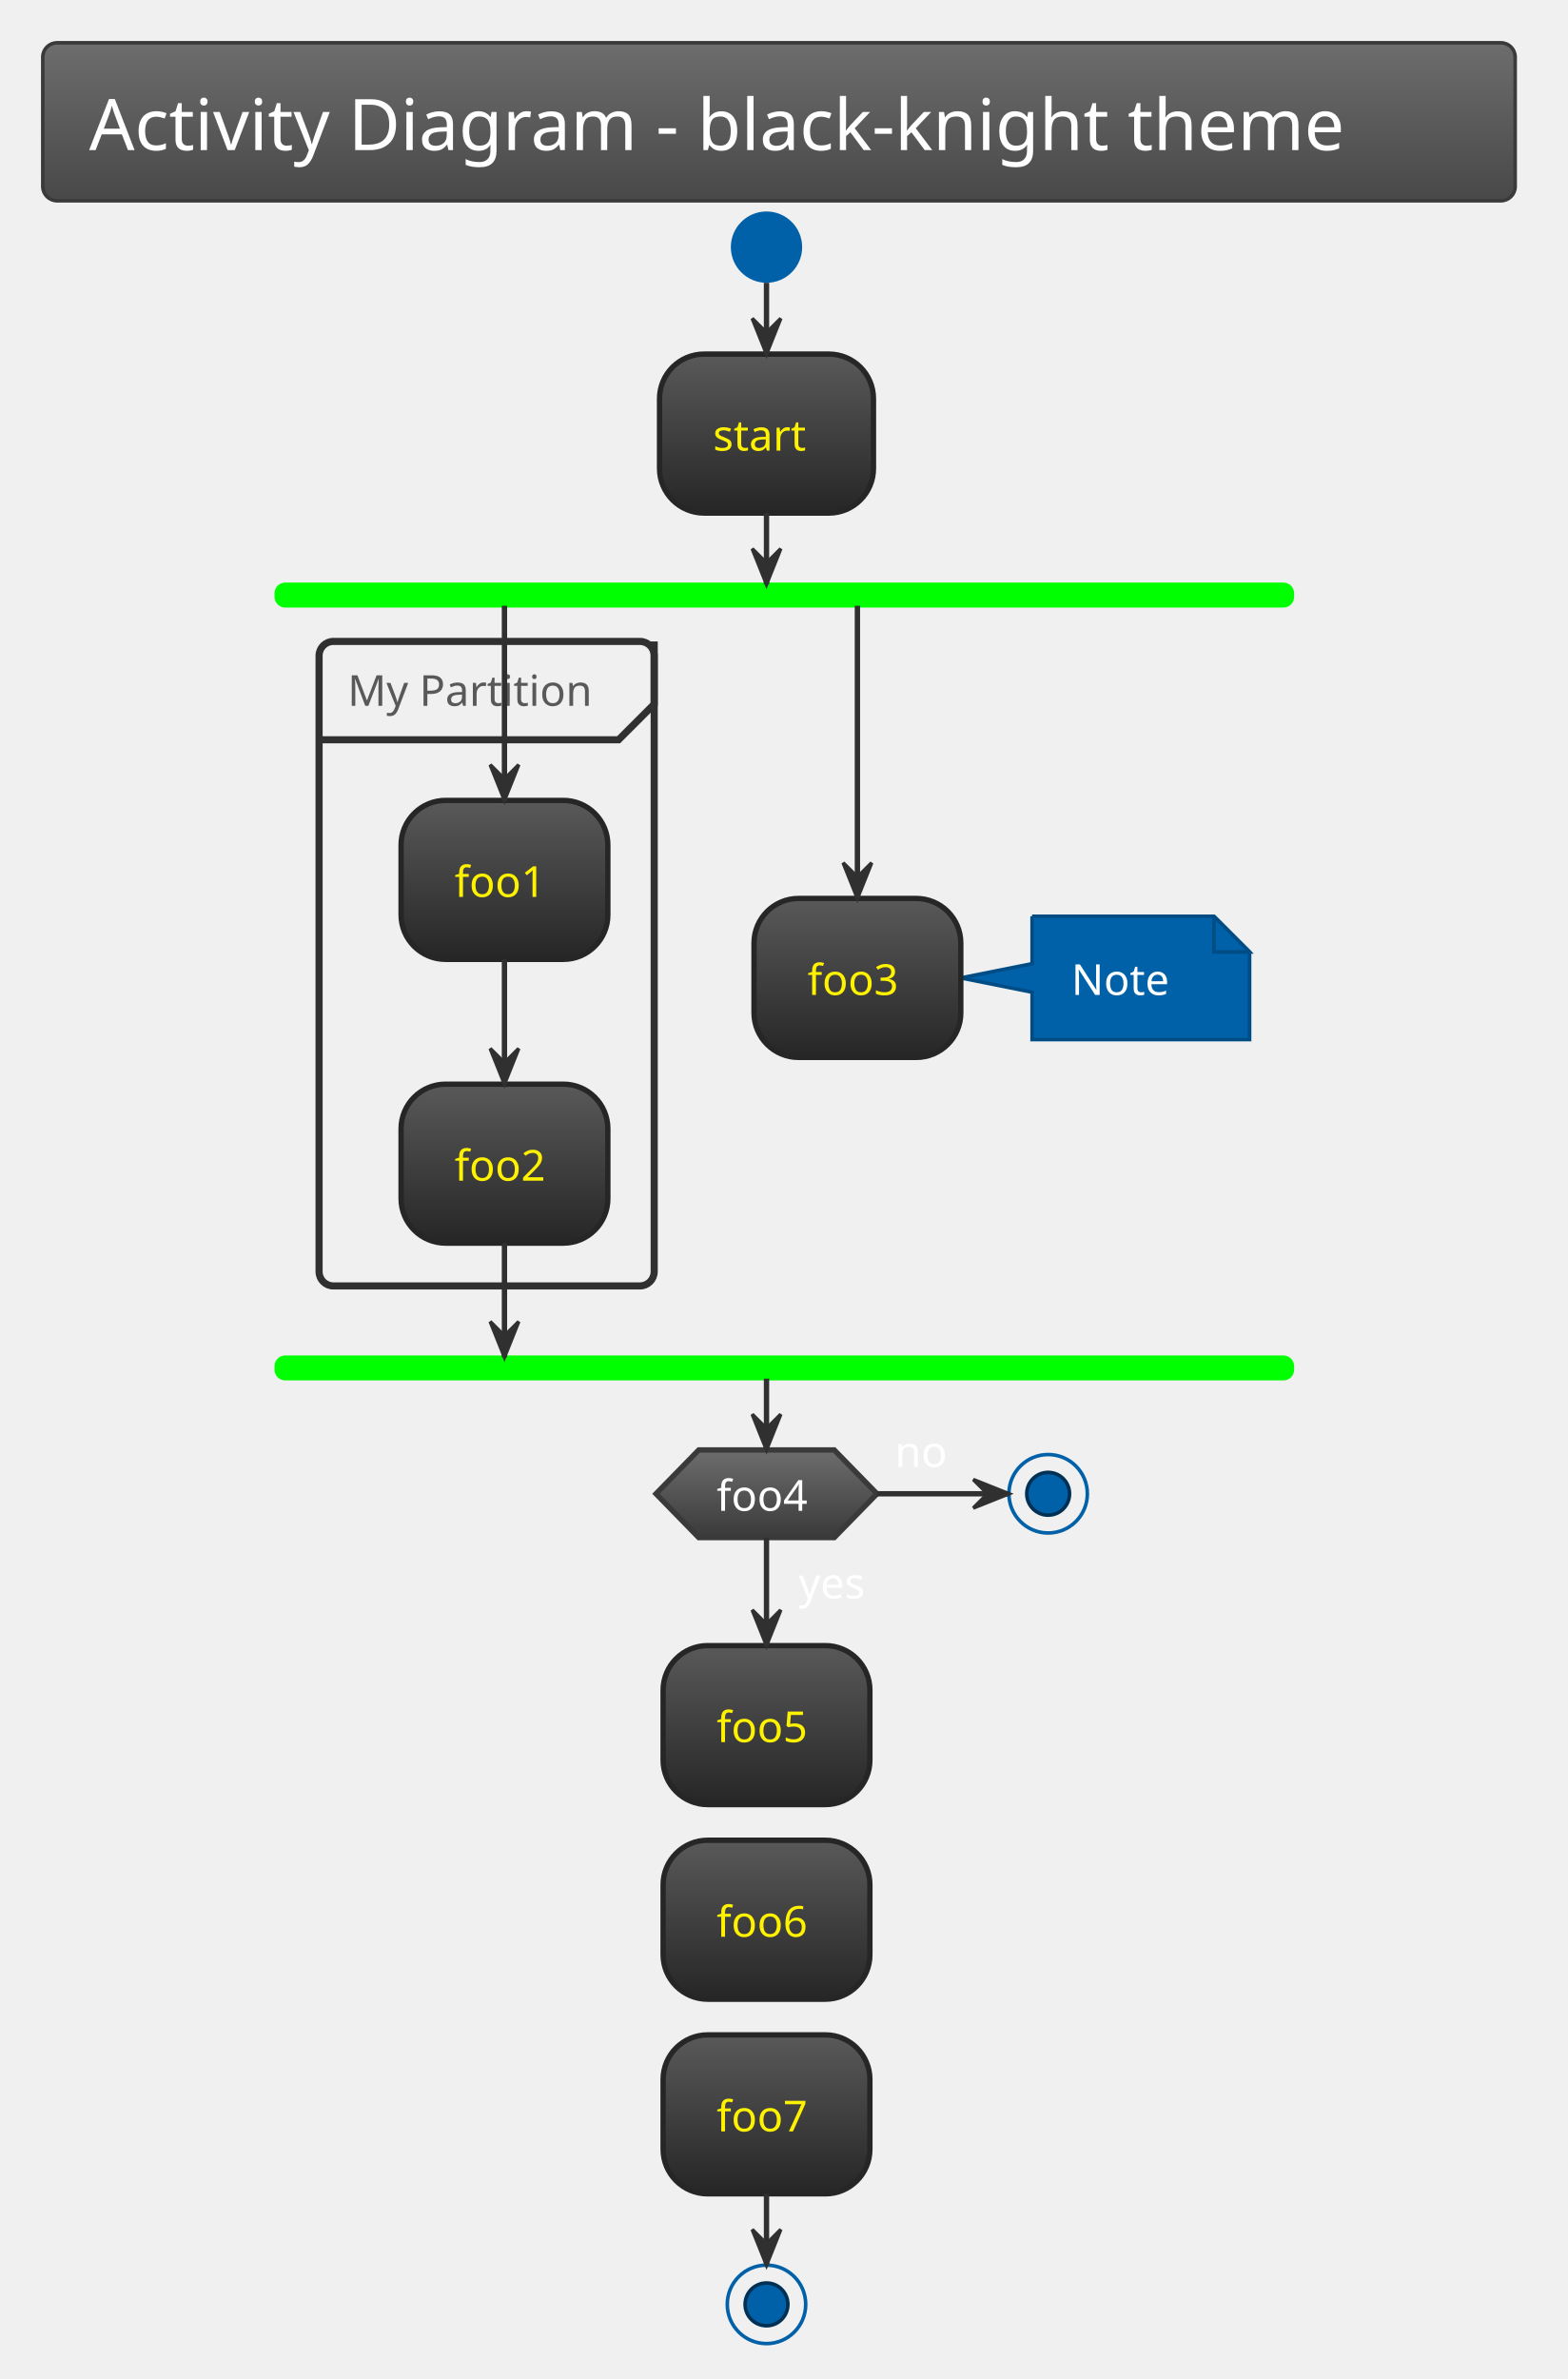
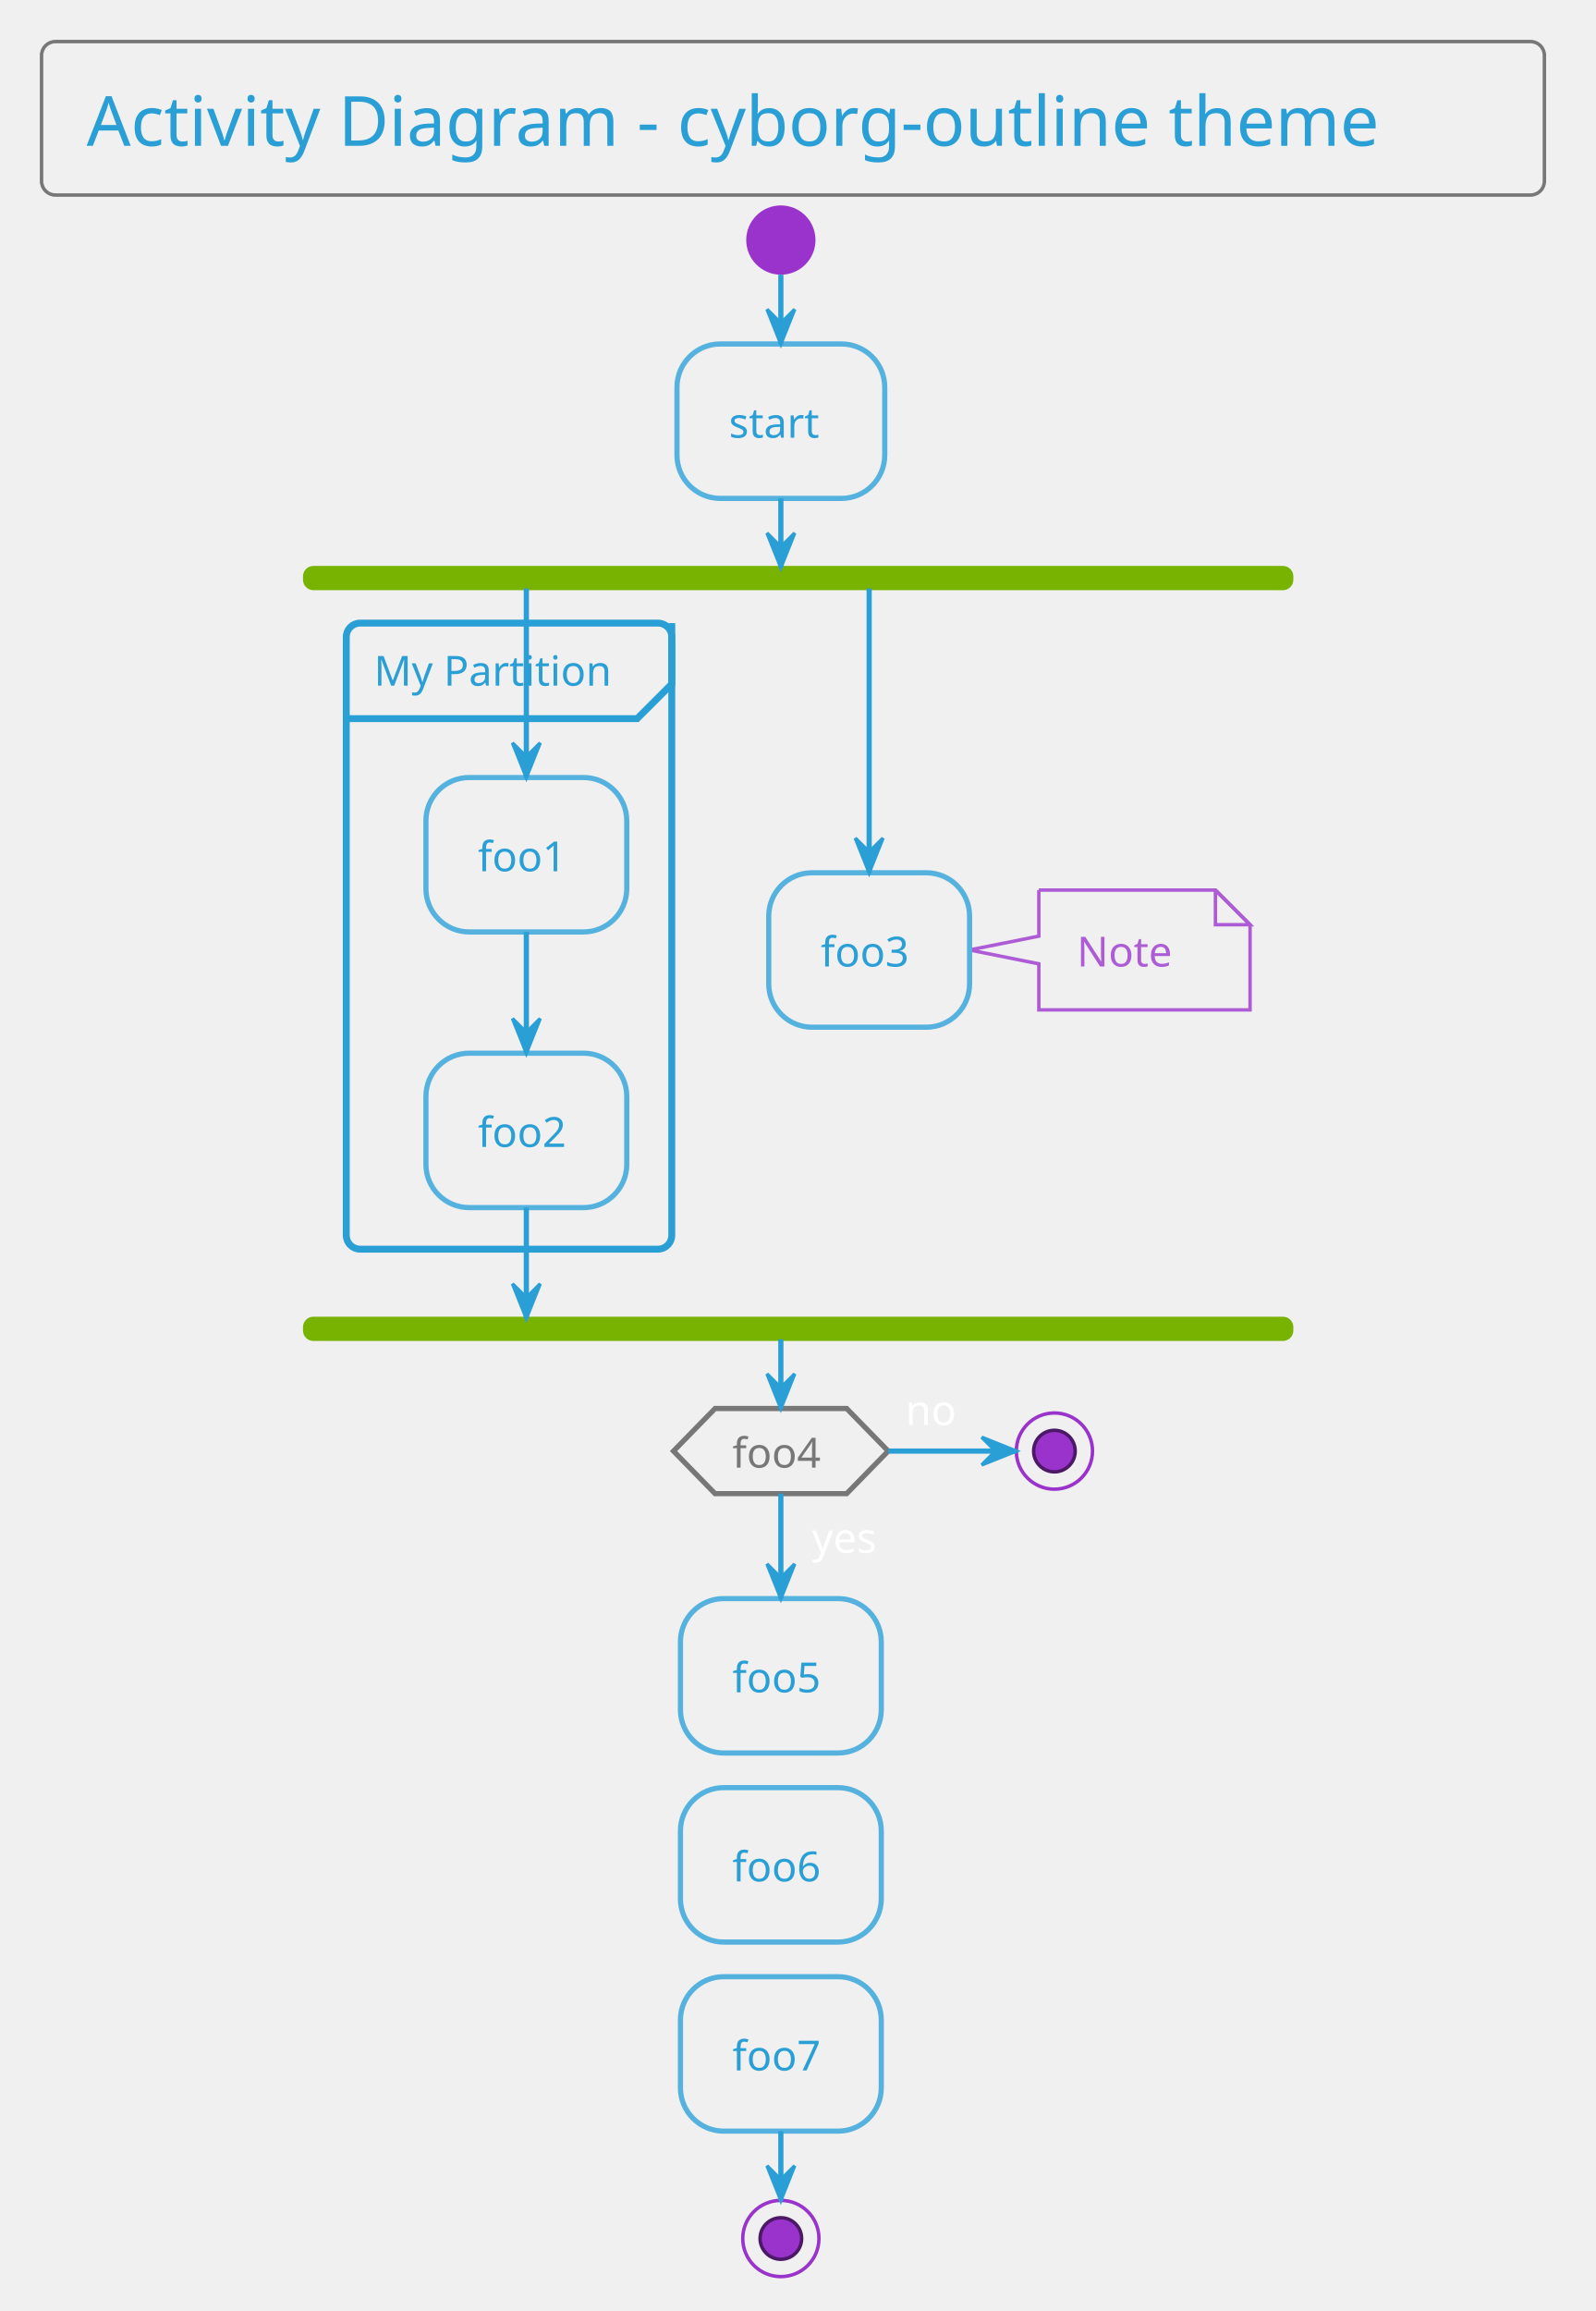
- <svg xmlns="http://www.w3.org/2000/svg" contentScriptType="application/ecmascript" contentStyleType="text/css" height="695.833px" preserveAspectRatio="none" style="width:458px;height:695px;background:#00000000;" version="1.1" viewBox="0 0 458 695" width="458.333px" zoomAndPan="magnify">
-   <defs>
-     <linearGradient id="g18raiu7ue2bss0" x1="50%" x2="50%" y1="0%" y2="100%">
-       <stop offset="0%" stop-color="#6D6D6D" />
-       <stop offset="100%" stop-color="#484848" />
-     </linearGradient>
-     <linearGradient id="g18raiu7ue2bss1" x1="50%" x2="50%" y1="0%" y2="100%">
-       <stop offset="0%" stop-color="#595959" />
-       <stop offset="100%" stop-color="#262626" />
-     </linearGradient>
-     <linearGradient id="g18raiu7ue2bss2" x1="50%" x2="50%" y1="0%" y2="100%">
-       <stop offset="0%" stop-color="#6D6D6D" />
-       <stop offset="100%" stop-color="#3A3A3A" />
-     </linearGradient>
-   </defs>
+ <svg xmlns="http://www.w3.org/2000/svg" contentScriptType="application/ecmascript" contentStyleType="text/css" height="695.833px" preserveAspectRatio="none" style="width:480px;height:695px;background:#00000000;" version="1.1" viewBox="0 0 480 695" width="480.208px" zoomAndPan="magnify">
+   <defs />
  <g>
-     <rect fill="url(#g18raiu7ue2bss0)" height="46.153" rx="4.167" ry="4.167" style="stroke:#3A3A3A;stroke-width:1.042;" width="430.208" x="12.5" y="12.5" />
-     <text fill="#FEFEFE" font-family="Verdana" font-size="20.833" lengthAdjust="spacing" textLength="403.125" x="26.042" y="43.862">Activity Diagram - black-knight theme</text>
-     <ellipse cx="223.958" cy="72.194" fill="#0060A8" rx="10.417" ry="10.417" style="stroke:none;stroke-width:1.042;" />
-     <rect fill="url(#g18raiu7ue2bss1)" height="46.442" rx="13.021" ry="13.021" style="stroke:#262626;stroke-width:1.562;" width="62.5" x="192.708" y="103.444" />
-     <text fill="#FFF200" font-family="Verdana" font-size="12.5" lengthAdjust="spacing" textLength="31.25" x="208.333" y="131.637">start</text>
-     <rect fill="#00FF00" height="6.25" rx="2.604" ry="2.604" style="stroke:#00FF00;stroke-width:1.042;" width="296.875" x="80.729" y="170.719" />
-     <rect height="188.283" rx="4.167" ry="4.167" style="stroke:#303030;stroke-width:2.083;fill:none;" width="97.917" x="93.229" y="187.386" />
-     <path d="M191.146,187.386 L191.146,205.703 L180.729,216.119 L93.229,216.119 " fill="none" style="stroke:#303030;stroke-width:2.083;" />
-     <text fill="#595959" font-family="Verdana" font-size="12.5" lengthAdjust="spacing" textLength="77.083" x="101.562" y="206.203">My Partition</text>
-     <rect fill="url(#g18raiu7ue2bss1)" height="46.442" rx="13.021" ry="13.021" style="stroke:#262626;stroke-width:1.562;" width="60.417" x="117.188" y="233.828" />
-     <text fill="#FFF200" font-family="Verdana" font-size="12.5" lengthAdjust="spacing" textLength="29.167" x="132.812" y="262.02">foo1</text>
-     <rect fill="url(#g18raiu7ue2bss1)" height="46.442" rx="13.021" ry="13.021" style="stroke:#262626;stroke-width:1.562;" width="60.417" x="117.188" y="316.728" />
-     <text fill="#FFF200" font-family="Verdana" font-size="12.5" lengthAdjust="spacing" textLength="29.167" x="132.812" y="344.92">foo2</text>
-     <path d="M301.562,267.682 L301.562,281.528 L280.729,285.694 L301.562,289.861 L301.562,303.707 A0,0 0 0 0 301.562,303.707 L365.104,303.707 A0,0 0 0 0 365.104,303.707 L365.104,278.099 L354.688,267.682 L301.562,267.682 A0,0 0 0 0 301.562,267.682 " fill="#0060A8" style="stroke:#004D86;stroke-width:1.042;" />
-     <path d="M354.688,267.682 L354.688,278.099 L365.104,278.099 L354.688,267.682 " fill="#0060A8" style="stroke:#004D86;stroke-width:1.042;" />
-     <text fill="#FFFFFF" font-family="Verdana" font-size="12.5" lengthAdjust="spacing" textLength="31.25" x="313.021" y="290.666">Note</text>
-     <rect fill="url(#g18raiu7ue2bss1)" height="46.442" rx="13.021" ry="13.021" style="stroke:#262626;stroke-width:1.562;" width="60.417" x="220.312" y="262.474" />
-     <text fill="#FFF200" font-family="Verdana" font-size="12.5" lengthAdjust="spacing" textLength="29.167" x="235.938" y="290.666">foo3</text>
-     <rect fill="#00FF00" height="6.25" rx="2.604" ry="2.604" style="stroke:#00FF00;stroke-width:1.042;" width="296.875" x="80.729" y="396.503" />
-     <rect fill="url(#g18raiu7ue2bss1)" height="46.442" rx="13.021" ry="13.021" style="stroke:#262626;stroke-width:1.562;" width="60.417" x="193.75" y="480.748" />
-     <text fill="#FFF200" font-family="Verdana" font-size="12.5" lengthAdjust="spacing" textLength="29.167" x="209.375" y="508.941">foo5</text>
-     <polygon fill="url(#g18raiu7ue2bss2)" points="204.167,423.586,243.75,423.586,256.25,436.39,243.75,449.194,204.167,449.194,191.667,436.39,204.167,423.586" style="stroke:#3A3A3A;stroke-width:1.562;" />
-     <text fill="#FFFFFF" font-family="Verdana" font-size="12.5" lengthAdjust="spacing" textLength="22.917" x="233.333" y="466.97">yes</text>
-     <text fill="#FEFEFE" font-family="Verdana" font-size="12.5" lengthAdjust="spacing" textLength="29.167" x="209.375" y="441.361">foo4</text>
-     <text fill="#FFFFFF" font-family="Verdana" font-size="12.5" lengthAdjust="spacing" textLength="16.667" x="261.458" y="428.557">no</text>
-     <ellipse cx="306.25" cy="436.39" rx="11.458" ry="11.458" style="stroke:#0060A8;stroke-width:1.042;fill:none;" />
-     <ellipse cx="306.25" cy="436.39" fill="#0060A8" rx="6.25" ry="6.25" style="stroke:#003054;stroke-width:1.042;" />
-     <rect fill="url(#g18raiu7ue2bss1)" height="46.442" rx="13.021" ry="13.021" style="stroke:#262626;stroke-width:1.562;" width="60.417" x="193.75" y="537.607" />
-     <text fill="#FFF200" font-family="Verdana" font-size="12.5" lengthAdjust="spacing" textLength="29.167" x="209.375" y="565.799">foo6</text>
-     <rect fill="url(#g18raiu7ue2bss1)" height="46.442" rx="13.021" ry="13.021" style="stroke:#262626;stroke-width:1.562;" width="60.417" x="193.75" y="594.465" />
-     <text fill="#FFF200" font-family="Verdana" font-size="12.5" lengthAdjust="spacing" textLength="29.167" x="209.375" y="622.657">foo7</text>
-     <ellipse cx="223.958" cy="673.198" rx="11.458" ry="11.458" style="stroke:#0060A8;stroke-width:1.042;fill:none;" />
-     <ellipse cx="223.958" cy="673.198" fill="#0060A8" rx="6.25" ry="6.25" style="stroke:#003054;stroke-width:1.042;" />
-     <line style="stroke:#303030;stroke-width:1.562;" x1="223.958" x2="223.958" y1="82.611" y2="103.444" />
-     <polygon fill="#303030" points="219.792,93.028,223.958,103.444,228.125,93.028,223.958,97.194" style="stroke:#303030;stroke-width:1.042;" />
-     <line style="stroke:#303030;stroke-width:1.562;" x1="147.396" x2="147.396" y1="280.269" y2="316.728" />
-     <polygon fill="#303030" points="143.229,306.311,147.396,316.728,151.562,306.311,147.396,310.478" style="stroke:#303030;stroke-width:1.042;" />
-     <line style="stroke:#303030;stroke-width:1.562;" x1="147.396" x2="147.396" y1="176.969" y2="233.828" />
-     <polygon fill="#303030" points="143.229,223.411,147.396,233.828,151.562,223.411,147.396,227.578" style="stroke:#303030;stroke-width:1.042;" />
-     <line style="stroke:#303030;stroke-width:1.562;" x1="250.521" x2="250.521" y1="176.969" y2="262.474" />
-     <polygon fill="#303030" points="246.354,252.057,250.521,262.474,254.688,252.057,250.521,256.224" style="stroke:#303030;stroke-width:1.042;" />
-     <line style="stroke:#303030;stroke-width:1.562;" x1="147.396" x2="147.396" y1="363.169" y2="396.503" />
-     <polygon fill="#303030" points="143.229,386.086,147.396,396.503,151.562,386.086,147.396,390.253" style="stroke:#303030;stroke-width:1.042;" />
-     <line style="stroke:#303030;stroke-width:1.562;" x1="223.958" x2="223.958" y1="149.886" y2="170.719" />
-     <polygon fill="#303030" points="219.792,160.303,223.958,170.719,228.125,160.303,223.958,164.469" style="stroke:#303030;stroke-width:1.042;" />
-     <line style="stroke:#303030;stroke-width:1.562;" x1="223.958" x2="223.958" y1="449.194" y2="480.748" />
-     <polygon fill="#303030" points="219.792,470.332,223.958,480.748,228.125,470.332,223.958,474.498" style="stroke:#303030;stroke-width:1.042;" />
-     <line style="stroke:#303030;stroke-width:1.562;" x1="256.25" x2="294.792" y1="436.39" y2="436.39" />
-     <polygon fill="#303030" points="284.375,432.224,294.792,436.39,284.375,440.557,288.542,436.39" style="stroke:#303030;stroke-width:1.042;" />
-     <line style="stroke:#303030;stroke-width:1.562;" x1="223.958" x2="223.958" y1="402.753" y2="423.586" />
-     <polygon fill="#303030" points="219.792,413.169,223.958,423.586,228.125,413.169,223.958,417.336" style="stroke:#303030;stroke-width:1.042;" />
-     <line style="stroke:#303030;stroke-width:1.562;" x1="223.958" x2="223.958" y1="640.907" y2="661.74" />
-     <polygon fill="#303030" points="219.792,651.323,223.958,661.74,228.125,651.323,223.958,655.49" style="stroke:#303030;stroke-width:1.042;" />
+     <rect height="46.153" rx="4.167" ry="4.167" style="stroke:#777777;stroke-width:1.042;fill:none;" width="452.083" x="12.5" y="12.5" />
+     <text fill="#2A9FD6" font-family="Verdana" font-size="20.833" lengthAdjust="spacing" textLength="425" x="26.042" y="43.862">Activity Diagram - cyborg-outline theme</text>
+     <ellipse cx="234.896" cy="72.194" fill="#9933CC" rx="10.417" ry="10.417" style="stroke:none;stroke-width:1.042;" />
+     <rect height="46.442" rx="13.021" ry="13.021" style="stroke:#55B2DE;stroke-width:1.562;fill:none;" width="62.5" x="203.646" y="103.444" />
+     <text fill="#2A9FD6" font-family="Verdana" font-size="12.5" lengthAdjust="spacing" textLength="31.25" x="219.271" y="131.637">start</text>
+     <rect fill="#77B300" height="6.25" rx="2.604" ry="2.604" style="stroke:#77B300;stroke-width:1.042;" width="296.875" x="91.667" y="170.719" />
+     <rect height="188.283" rx="4.167" ry="4.167" style="stroke:#2A9FD6;stroke-width:2.083;fill:none;" width="97.917" x="104.167" y="187.386" />
+     <path d="M202.083,187.386 L202.083,205.703 L191.667,216.119 L104.167,216.119 " fill="none" style="stroke:#2A9FD6;stroke-width:2.083;" />
+     <text fill="#2A9FD6" font-family="Verdana" font-size="12.5" lengthAdjust="spacing" textLength="77.083" x="112.5" y="206.203">My Partition</text>
+     <rect height="46.442" rx="13.021" ry="13.021" style="stroke:#55B2DE;stroke-width:1.562;fill:none;" width="60.417" x="128.125" y="233.828" />
+     <text fill="#2A9FD6" font-family="Verdana" font-size="12.5" lengthAdjust="spacing" textLength="29.167" x="143.75" y="262.02">foo1</text>
+     <rect height="46.442" rx="13.021" ry="13.021" style="stroke:#55B2DE;stroke-width:1.562;fill:none;" width="60.417" x="128.125" y="316.728" />
+     <text fill="#2A9FD6" font-family="Verdana" font-size="12.5" lengthAdjust="spacing" textLength="29.167" x="143.75" y="344.92">foo2</text>
+     <path d="M312.5,267.682 L312.5,281.528 L291.667,285.694 L312.5,289.861 L312.5,303.707 A0,0 0 0 0 312.5,303.707 L376.042,303.707 A0,0 0 0 0 376.042,303.707 L376.042,278.099 L365.625,267.682 L312.5,267.682 A0,0 0 0 0 312.5,267.682 " style="stroke:#AD5CD6;stroke-width:1.042;fill:none;" />
+     <path d="M365.625,267.682 L365.625,278.099 L376.042,278.099 L365.625,267.682 " style="stroke:#AD5CD6;stroke-width:1.042;fill:none;" />
+     <text fill="#AD5CD6" font-family="Verdana" font-size="12.5" lengthAdjust="spacing" textLength="31.25" x="323.958" y="290.666">Note</text>
+     <rect height="46.442" rx="13.021" ry="13.021" style="stroke:#55B2DE;stroke-width:1.562;fill:none;" width="60.417" x="231.25" y="262.474" />
+     <text fill="#2A9FD6" font-family="Verdana" font-size="12.5" lengthAdjust="spacing" textLength="29.167" x="246.875" y="290.666">foo3</text>
+     <rect fill="#77B300" height="6.25" rx="2.604" ry="2.604" style="stroke:#77B300;stroke-width:1.042;" width="296.875" x="91.667" y="396.503" />
+     <rect height="46.442" rx="13.021" ry="13.021" style="stroke:#55B2DE;stroke-width:1.562;fill:none;" width="60.417" x="204.688" y="480.748" />
+     <text fill="#2A9FD6" font-family="Verdana" font-size="12.5" lengthAdjust="spacing" textLength="29.167" x="220.312" y="508.941">foo5</text>
+     <polygon points="215.104,423.586,254.688,423.586,267.188,436.39,254.688,449.194,215.104,449.194,202.604,436.39,215.104,423.586" style="stroke:#777777;stroke-width:1.562;fill:none;" />
+     <text fill="#FFFFFF" font-family="Verdana" font-size="12.5" lengthAdjust="spacing" textLength="22.917" x="244.271" y="466.97">yes</text>
+     <text fill="#777777" font-family="Verdana" font-size="12.5" lengthAdjust="spacing" textLength="29.167" x="220.312" y="441.361">foo4</text>
+     <text fill="#FFFFFF" font-family="Verdana" font-size="12.5" lengthAdjust="spacing" textLength="16.667" x="272.396" y="428.557">no</text>
+     <ellipse cx="317.188" cy="436.39" rx="11.458" ry="11.458" style="stroke:#9933CC;stroke-width:1.042;fill:none;" />
+     <ellipse cx="317.188" cy="436.39" fill="#9933CC" rx="6.25" ry="6.25" style="stroke:#4C1966;stroke-width:1.042;" />
+     <rect height="46.442" rx="13.021" ry="13.021" style="stroke:#55B2DE;stroke-width:1.562;fill:none;" width="60.417" x="204.688" y="537.607" />
+     <text fill="#2A9FD6" font-family="Verdana" font-size="12.5" lengthAdjust="spacing" textLength="29.167" x="220.312" y="565.799">foo6</text>
+     <rect height="46.442" rx="13.021" ry="13.021" style="stroke:#55B2DE;stroke-width:1.562;fill:none;" width="60.417" x="204.688" y="594.465" />
+     <text fill="#2A9FD6" font-family="Verdana" font-size="12.5" lengthAdjust="spacing" textLength="29.167" x="220.312" y="622.657">foo7</text>
+     <ellipse cx="234.896" cy="673.198" rx="11.458" ry="11.458" style="stroke:#9933CC;stroke-width:1.042;fill:none;" />
+     <ellipse cx="234.896" cy="673.198" fill="#9933CC" rx="6.25" ry="6.25" style="stroke:#4C1966;stroke-width:1.042;" />
+     <line style="stroke:#2A9FD6;stroke-width:1.562;" x1="234.896" x2="234.896" y1="82.611" y2="103.444" />
+     <polygon fill="#2A9FD6" points="230.729,93.028,234.896,103.444,239.062,93.028,234.896,97.194" style="stroke:#2A9FD6;stroke-width:1.042;" />
+     <line style="stroke:#2A9FD6;stroke-width:1.562;" x1="158.333" x2="158.333" y1="280.269" y2="316.728" />
+     <polygon fill="#2A9FD6" points="154.167,306.311,158.333,316.728,162.5,306.311,158.333,310.478" style="stroke:#2A9FD6;stroke-width:1.042;" />
+     <line style="stroke:#2A9FD6;stroke-width:1.562;" x1="158.333" x2="158.333" y1="176.969" y2="233.828" />
+     <polygon fill="#2A9FD6" points="154.167,223.411,158.333,233.828,162.5,223.411,158.333,227.578" style="stroke:#2A9FD6;stroke-width:1.042;" />
+     <line style="stroke:#2A9FD6;stroke-width:1.562;" x1="261.458" x2="261.458" y1="176.969" y2="262.474" />
+     <polygon fill="#2A9FD6" points="257.292,252.057,261.458,262.474,265.625,252.057,261.458,256.224" style="stroke:#2A9FD6;stroke-width:1.042;" />
+     <line style="stroke:#2A9FD6;stroke-width:1.562;" x1="158.333" x2="158.333" y1="363.169" y2="396.503" />
+     <polygon fill="#2A9FD6" points="154.167,386.086,158.333,396.503,162.5,386.086,158.333,390.253" style="stroke:#2A9FD6;stroke-width:1.042;" />
+     <line style="stroke:#2A9FD6;stroke-width:1.562;" x1="234.896" x2="234.896" y1="149.886" y2="170.719" />
+     <polygon fill="#2A9FD6" points="230.729,160.303,234.896,170.719,239.062,160.303,234.896,164.469" style="stroke:#2A9FD6;stroke-width:1.042;" />
+     <line style="stroke:#2A9FD6;stroke-width:1.562;" x1="234.896" x2="234.896" y1="449.194" y2="480.748" />
+     <polygon fill="#2A9FD6" points="230.729,470.332,234.896,480.748,239.062,470.332,234.896,474.498" style="stroke:#2A9FD6;stroke-width:1.042;" />
+     <line style="stroke:#2A9FD6;stroke-width:1.562;" x1="267.188" x2="305.729" y1="436.39" y2="436.39" />
+     <polygon fill="#2A9FD6" points="295.312,432.224,305.729,436.39,295.312,440.557,299.479,436.39" style="stroke:#2A9FD6;stroke-width:1.042;" />
+     <line style="stroke:#2A9FD6;stroke-width:1.562;" x1="234.896" x2="234.896" y1="402.753" y2="423.586" />
+     <polygon fill="#2A9FD6" points="230.729,413.169,234.896,423.586,239.062,413.169,234.896,417.336" style="stroke:#2A9FD6;stroke-width:1.042;" />
+     <line style="stroke:#2A9FD6;stroke-width:1.562;" x1="234.896" x2="234.896" y1="640.907" y2="661.74" />
+     <polygon fill="#2A9FD6" points="230.729,651.323,234.896,661.74,239.062,651.323,234.896,655.49" style="stroke:#2A9FD6;stroke-width:1.042;" />
  </g>
</svg>
